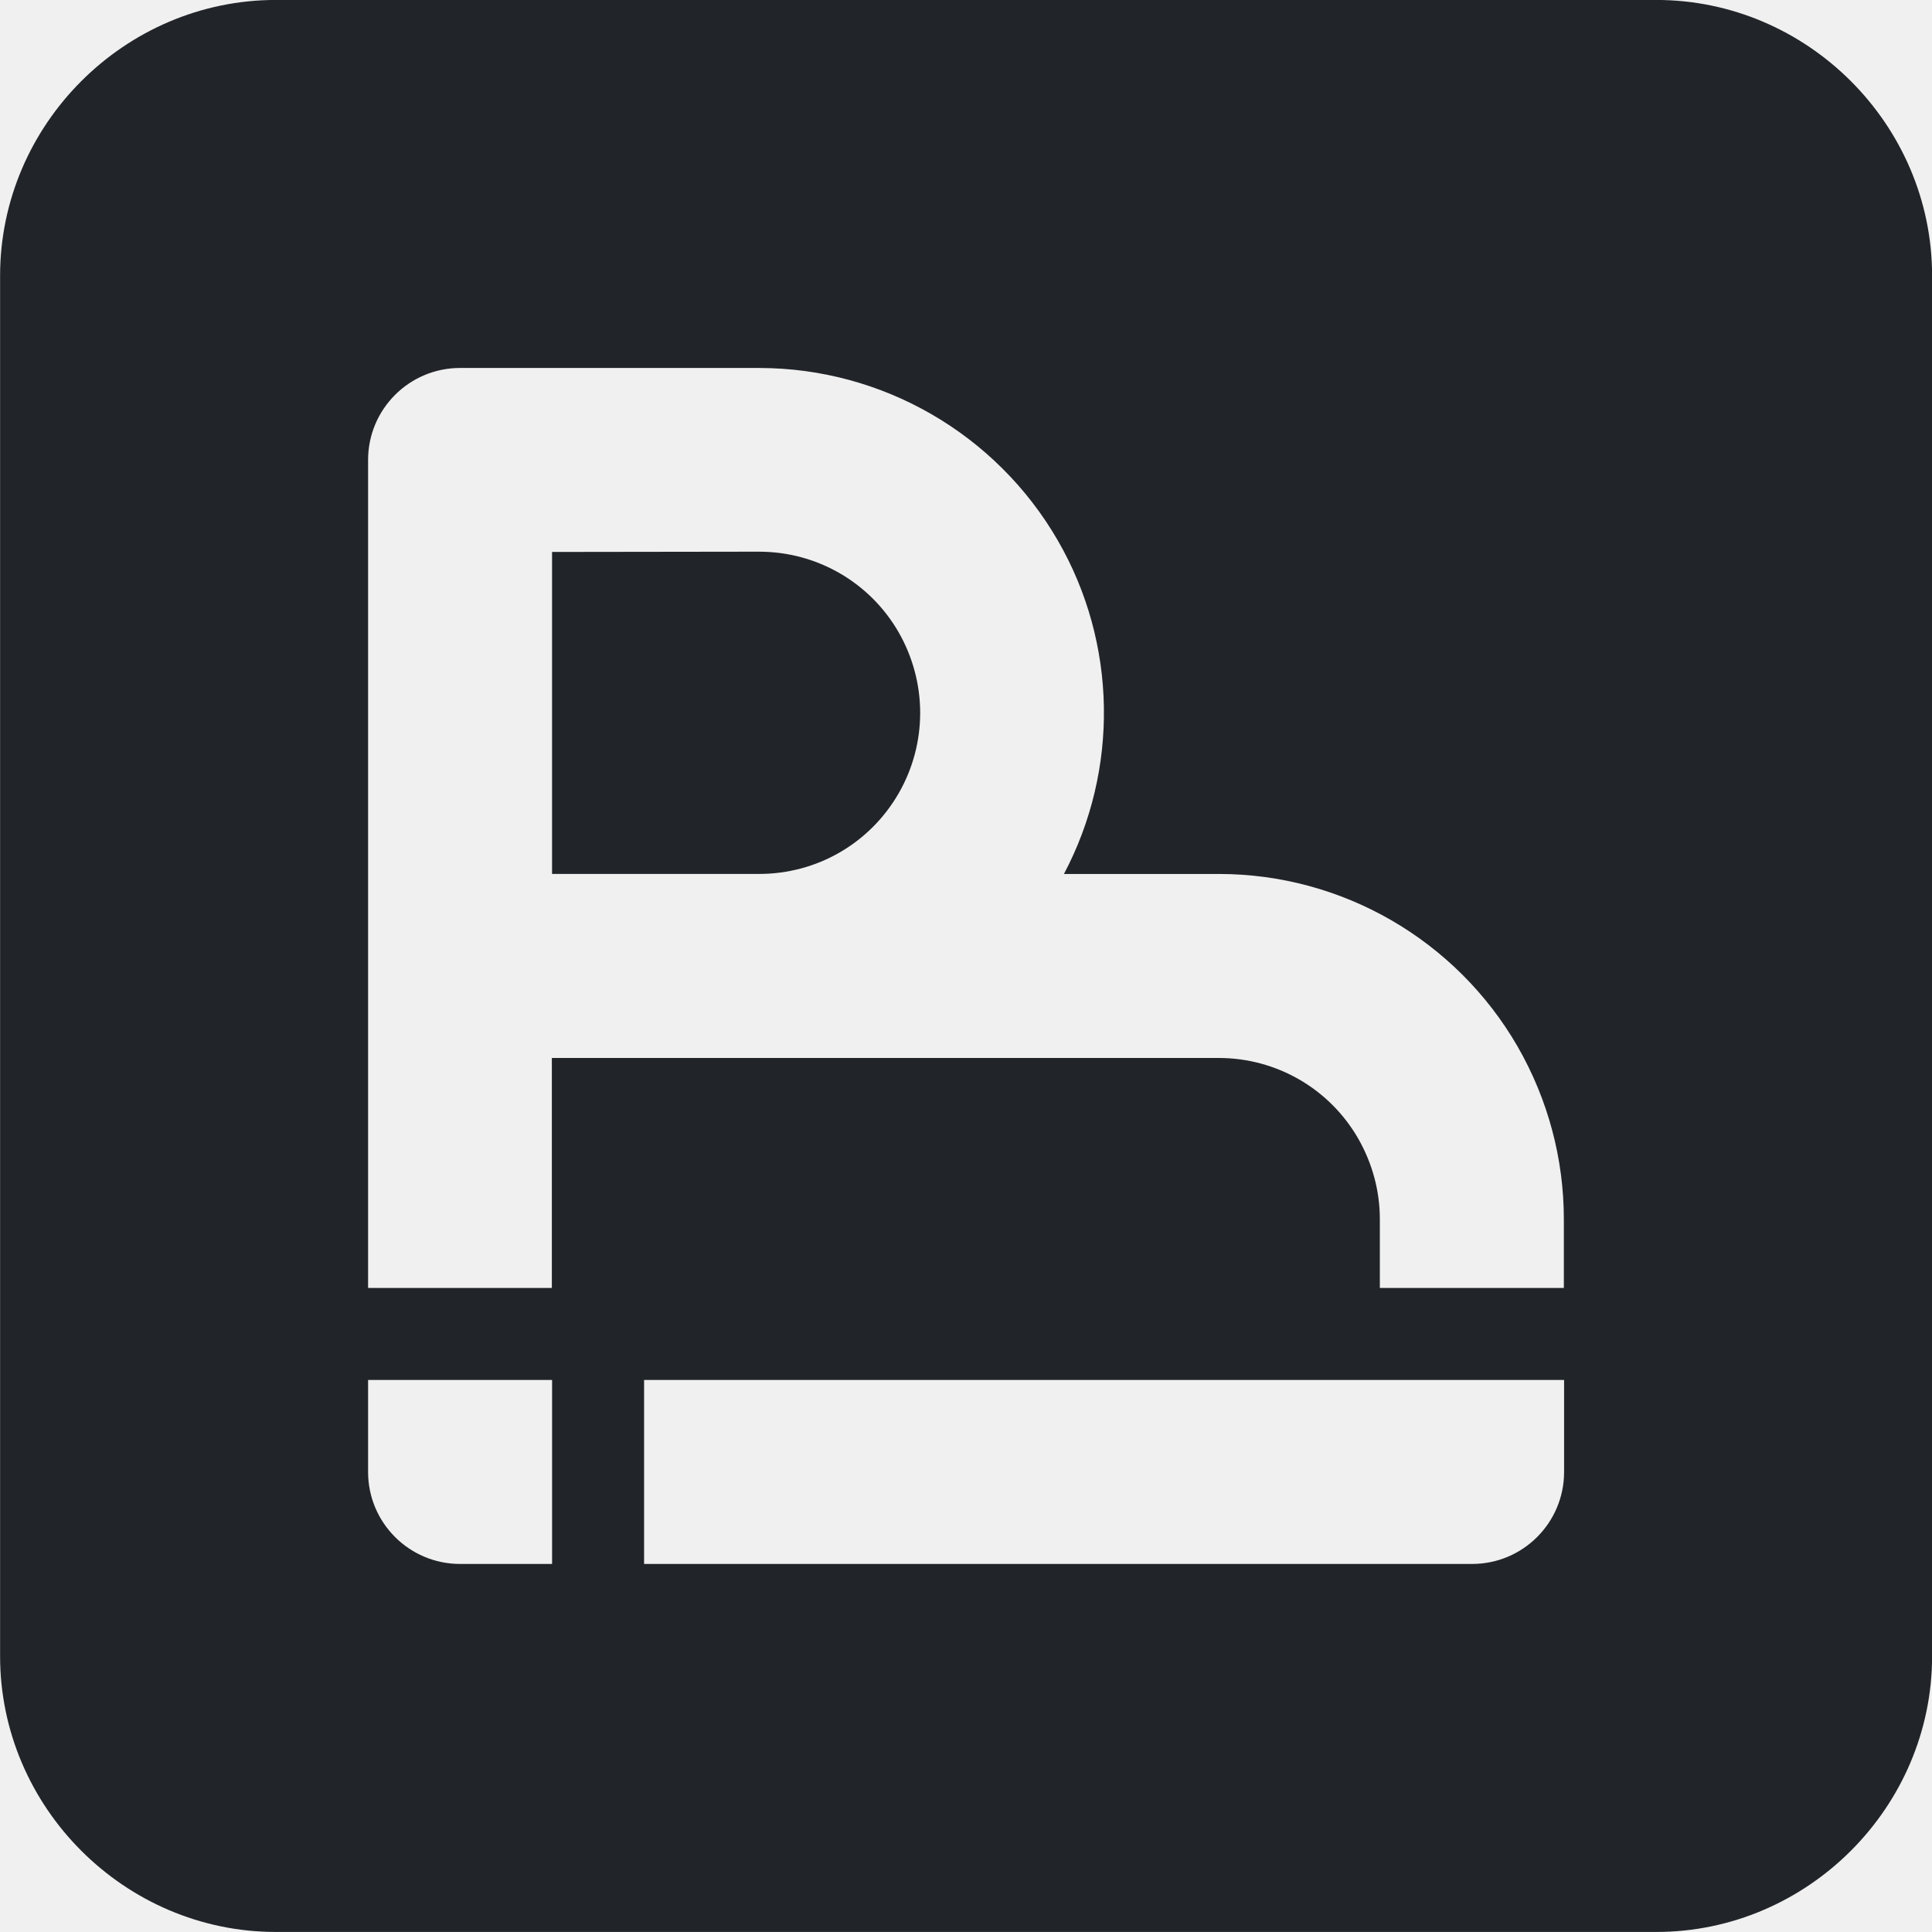
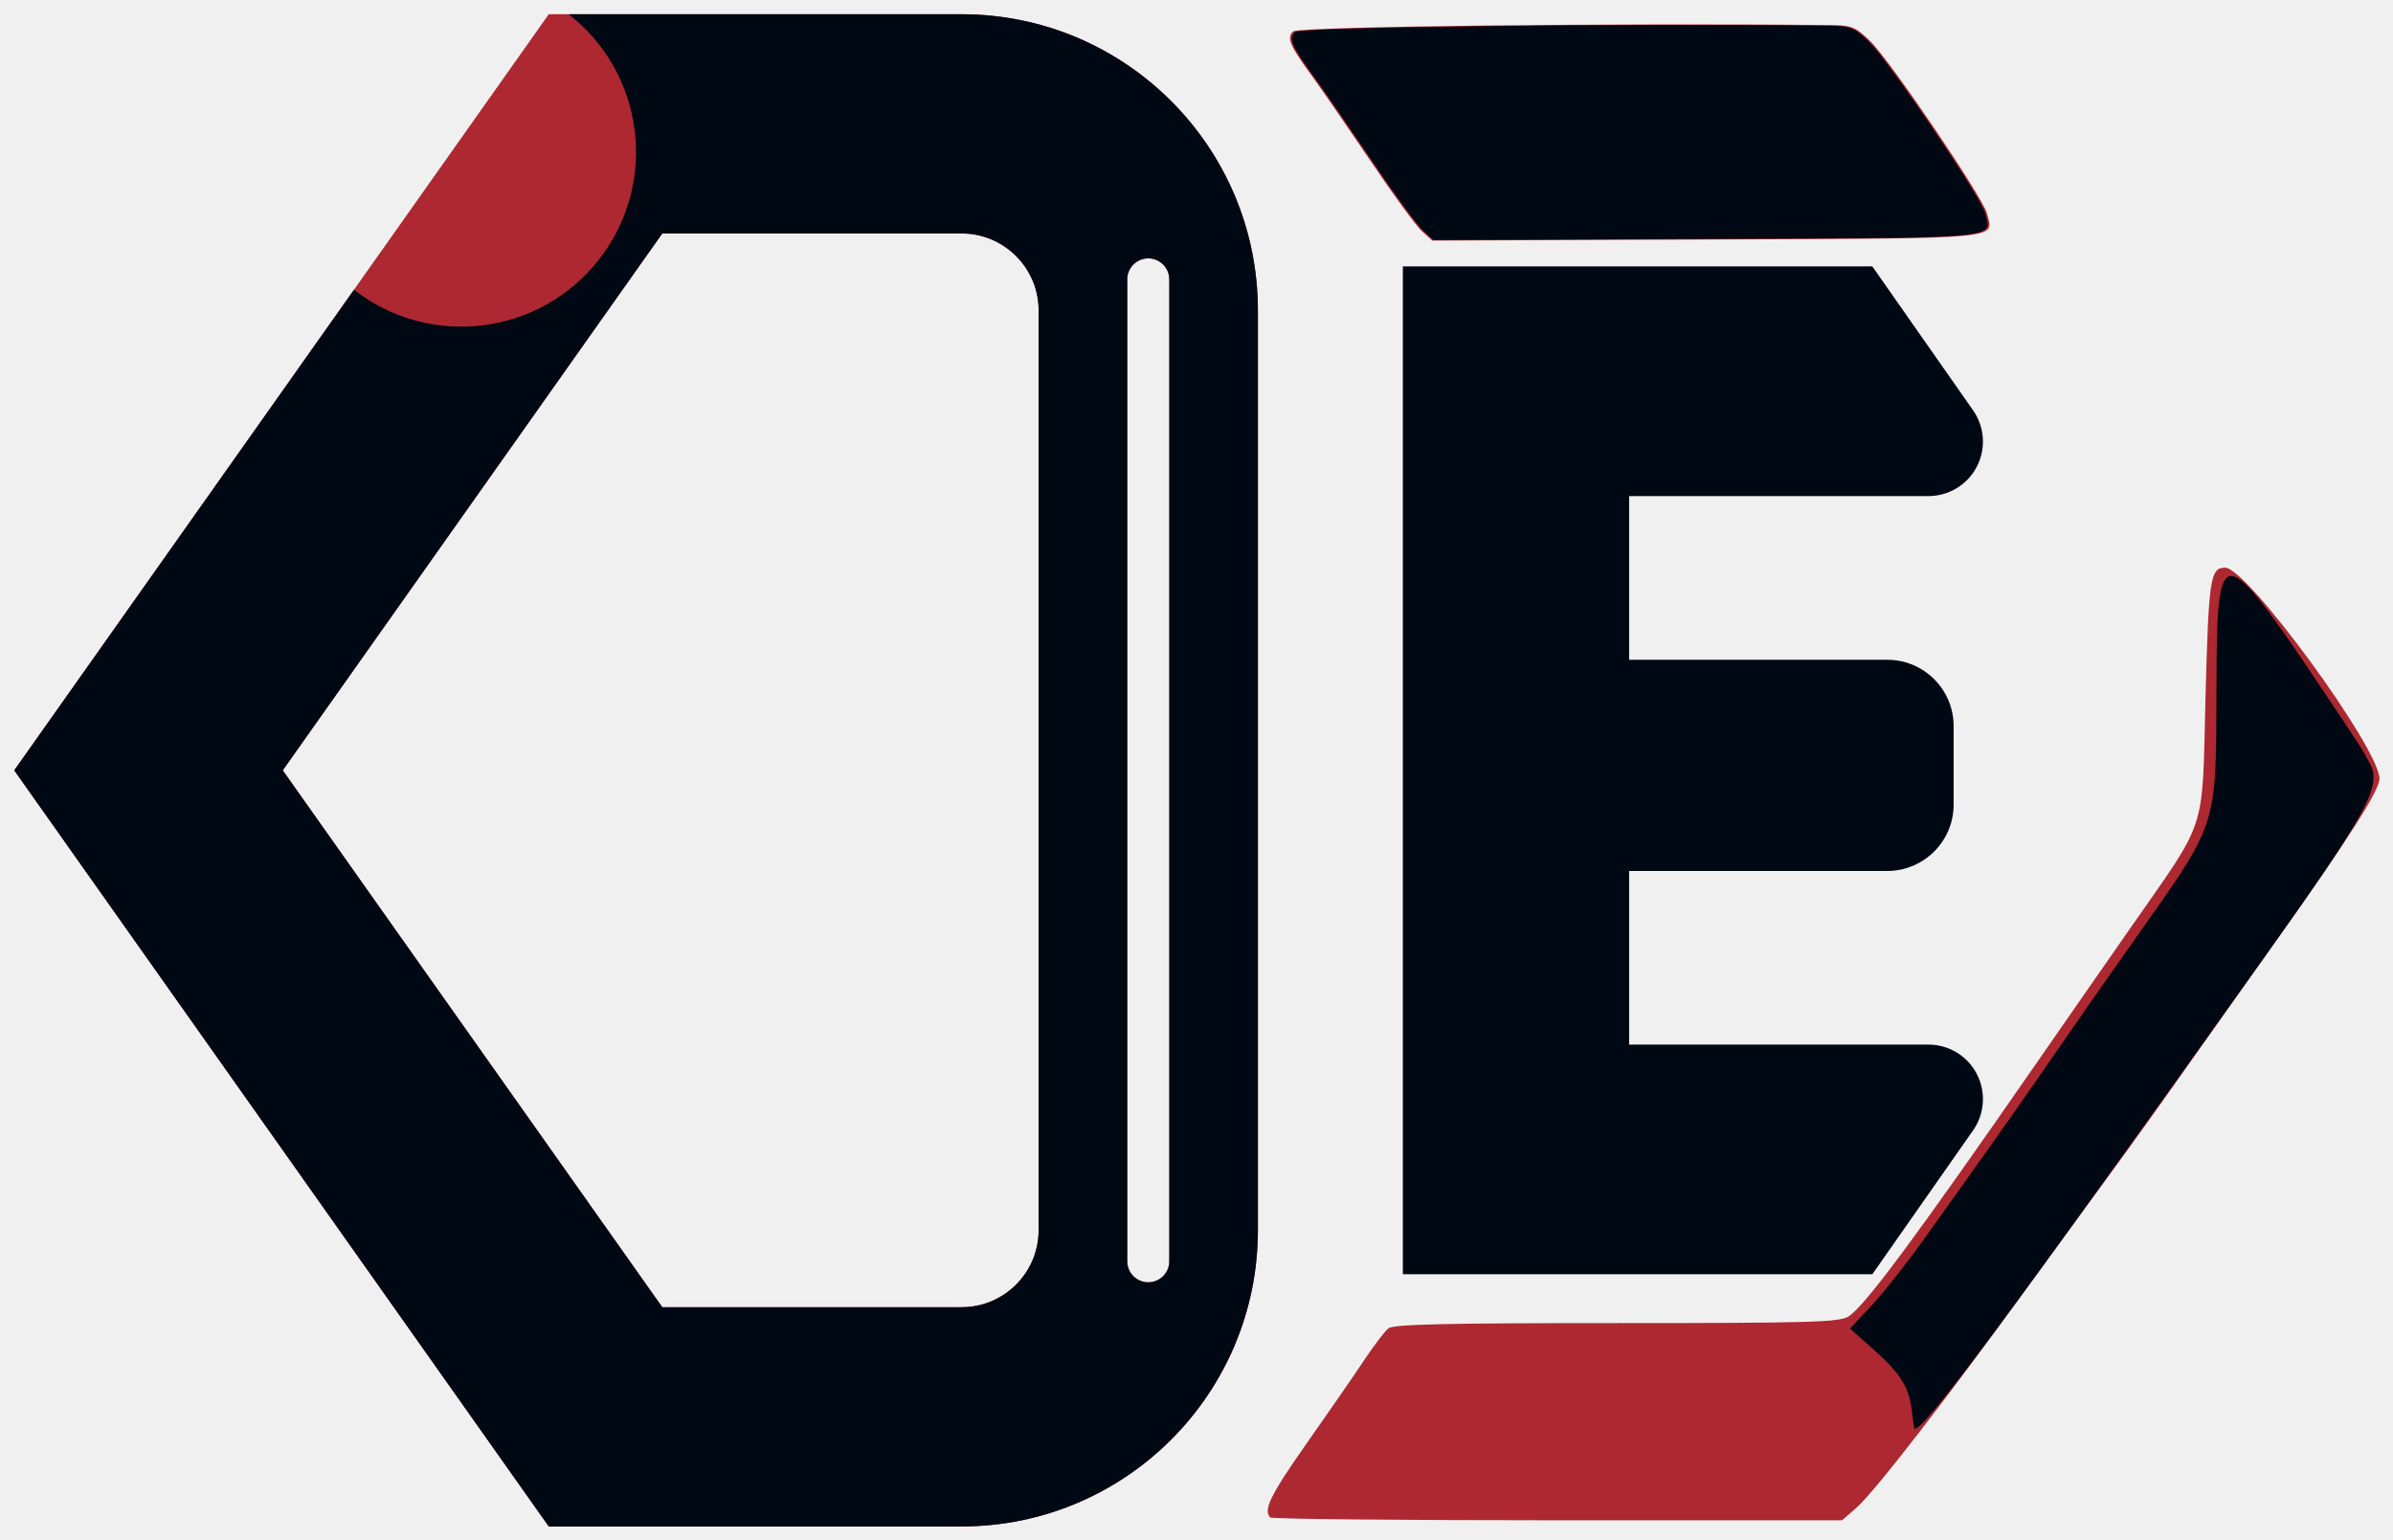
- <svg xmlns="http://www.w3.org/2000/svg" width="30" height="30.001" viewBox="0 0 7.937 7.938" version="1.1" id="svg1323">
-   <defs id="defs1317" />
-   <g id="layer1" transform="translate(0,-289.8562)">
-     <g id="g5" transform="matrix(0.1482941,0,0,0.1482941,0.7213502,233.846)" style="fill:#ffffff;fill-opacity:1;stroke-width:6.743" />
-     <path id="path180" style="color:#000000;fill:#212529;fill-opacity:1;stroke-width:1;stroke-linecap:round;-inkscape-stroke:none;paint-order:stroke fill markers" d="M 1.133,289.856 C 0.512,289.856 0,290.368 0,290.989 v 5.672 c 0,0.621 0.512,1.133 1.133,1.133 h 5.672 c 0.621,0 1.133,-0.512 1.133,-1.133 v -5.672 c 0,-0.621 -0.512,-1.133 -1.133,-1.133 z m 1.135,1.512 h 0.851 v 1.4e-4 c 0.506,0 0.974,0.271 1.227,0.709 0.244,0.422 0.252,0.941 0.025,1.37 h 0.637 v -7e-5 c 0.506,0 0.974,0.271 1.227,0.709 0.126,0.219 0.19,0.464 0.19,0.709 v 0.283 h -0.756 v -0.283 c 0,-0.114 -0.03,-0.228 -0.089,-0.331 -0.118,-0.205 -0.336,-0.331 -0.573,-0.331 h -1.885 -0.004 -0.473 -0.378 v 0.945 H 1.512 v -0.945 -0.756 -1.323 -0.378 a 0.378,0.378 0 0 1 0.378,-0.378 z m -1.5e-4,0.756 v 1.323 h 0.851 v -7e-5 c 0.237,0 0.454,-0.125 0.573,-0.331 0.118,-0.205 0.118,-0.456 0,-0.662 -0.118,-0.205 -0.336,-0.331 -0.573,-0.331 v -7e-5 z M 1.512,295.526 h 0.756 v 0.756 h -0.378 A 0.378,0.378 0 0 1 1.512,295.904 Z m 1.134,0 h 3.024 0.756 v 0.378 a 0.378,0.378 0 0 1 -0.378,0.378 h -0.378 -3.024 z" />
+ <svg xmlns="http://www.w3.org/2000/svg" viewBox="14 374 2019 1299" width="2019" height="1299">
+   <g id="d">
+     <path id="d-red" fill="#AD2831" fill-rule="evenodd" d="M26 1024L477 386L825.3 386A250 250 0 0 1 1075.3 636L1075.3 1412A250 250 0 0 1 825.3 1662L477 1662ZM252.56 1024L572.78 571L825.3 571A65 65 0 0 1 890.3 636L890.3 1412A65 65 0 0 1 825.3 1477L572.78 1477ZM965.05 609.75A17.75 17.75 0 0 1 1000.55 609.75L1000.55 1438.25A17.75 17.75 0 0 1 965.05 1438.25Z" />
+     <path id="d-ink" fill="#000814" fill-rule="evenodd" d="M26 1024L312.66 618.49A121.6 121.6 0 0 0 493.84 386L825.3 386A250 250 0 0 1 1075.3 636L1075.3 1412A250 250 0 0 1 825.3 1662L477 1662ZM252.56 1024L572.78 571L825.3 571A65 65 0 0 1 890.3 636L890.3 1412A65 65 0 0 1 825.3 1477L572.78 1477ZM965.05 609.75A17.75 17.75 0 0 1 1000.55 609.75L1000.55 1438.25A17.75 17.75 0 0 1 965.05 1438.25Z" />
+   </g>
+   <g id="e">
+     <path id="e-ink" fill="#000814" fill-rule="evenodd" d="M1197.6 598.8L1593.7 598.8L1678.7 720.2A46 46 0 0 1 1641.0 792.6L1388.5 792.6L1388.5 930.7L1606.3 930.7A56 56 0 0 1 1662.3 986.7L1662.3 1052.9A56 56 0 0 1 1606.3 1108.9L1388.5 1108.9L1388.5 1255.4L1641.0 1255.4A46 46 0 0 1 1678.7 1327.8L1593.7 1449.2L1197.6 1449.2Z" />
+   </g>
+   <g id="slash">
+     <path id="slash-red" fill="#AD2831" d="M1213.6 569 L1222.4 577 L1454.1 576.1 C1653.1 575.3 1688.8 575.8 1692.2 565.6 C1693 563.3 1692.2 560.6 1691.3 557.2 C1691 556.3 1690.7 555.3 1690.5 554.2 C1687.1 540.8 1608.7 425 1592 408.8 C1579.7 396.8 1576.2 395.4 1559.4 395.2 C1381 393.2 1109.1 396.4 1105 400.5 C1099.3 406.1 1102 412.3 1122.2 439.9 C1129.3 449.7 1150.8 480.9 1170 509.3 C1189.1 537.7 1208.7 564.6 1213.6 569 Z" />
+     <path id="slash-ink" fill="#000814" d="M1214.6 568.5 L1223.3 576.5 L1453.8 575.6 C1651.7 574.8 1687.2 575.4 1690.7 565.1 C1691.4 562.9 1690.7 560.2 1689.7 556.8 C1689.5 555.9 1689.2 554.9 1688.9 553.9 C1685.6 540.5 1607.5 425.3 1590.9 409.2 C1578.7 397.3 1575.2 395.9 1558.5 395.7 C1381 393.7 1110.7 396.9 1106.6 401 C1100.9 406.6 1103.6 412.7 1123.6 440.2 C1130.8 449.9 1152.1 481 1171.2 509.2 C1190.2 537.4 1209.7 564.1 1214.6 568.5 Z" />
+   </g>
+   <g id="arrow">
+     <path id="arrow-red" fill="#AD2831" d="M1085.7 1654.4 C1079.6 1648.3 1085.9 1635.4 1116.3 1592.1 C1134.4 1566.3 1156.2 1534.9 1164.6 1522.2 C1173 1509.6 1182.4 1497.2 1185.4 1494.8 C1189.7 1491.4 1233.7 1490.4 1378.1 1490.4 C1543.1 1490.4 1566.2 1489.7 1573.8 1484.7 C1587.5 1475.8 1631 1417.1 1731.4 1272.2 C1747.9 1248.3 1784.2 1196.2 1811.9 1156.4 C1844.1 1110.2 1859.1 1090.7 1866.4 1068.8 C1873.9 1046.4 1873.3 1021.4 1874.8 962.8 C1877.5 861.7 1878.8 853 1891.4 853 C1910 853 2021.2 1005 2021.6 1031 C2021.7 1040.8 1995.1 1082.4 1931.6 1171.7 C1915.7 1194.1 1883 1240.3 1858.9 1274.4 C1834.9 1308.5 1806.9 1347.5 1796.8 1361.1 C1786.7 1374.8 1754.8 1418.6 1725.8 1458.5 C1657.2 1553.2 1595.5 1632.9 1580.3 1646.2 L1568.2 1656.8 L1328.2 1656.8 C1196.1 1656.8 1087 1655.7 1085.7 1654.4 Z" />
+     <path id="arrow-ink" fill="#000814" d="M1592.4 1476.3 L1574.9 1495 L1595.1 1513 C1617.7 1533.2 1624.6 1544.3 1627 1564.3 C1628 1571.9 1628.8 1578.4 1629 1578.9 C1631.7 1588.7 1707.5 1486.7 1927.2 1177.9 C2010.8 1060.5 2023.4 1037.4 2013.9 1019.1 C2007 1005.9 2007.3 1006.3 1969.4 949.8 C1889.6 830.9 1884.4 830.6 1884.1 946 C1884 951.7 1884 957.1 1884 962.3 C1883.9 1016.2 1883.9 1043 1876.1 1067.3 C1867.6 1093.7 1850 1117.1 1813.4 1169.1 C1792 1199.3 1763.1 1240.7 1749.1 1261.1 C1723.8 1298.1 1687.5 1349.5 1636.6 1420.5 C1622 1440.9 1602.1 1466.1 1592.4 1476.3 Z" />
  </g>
</svg>
